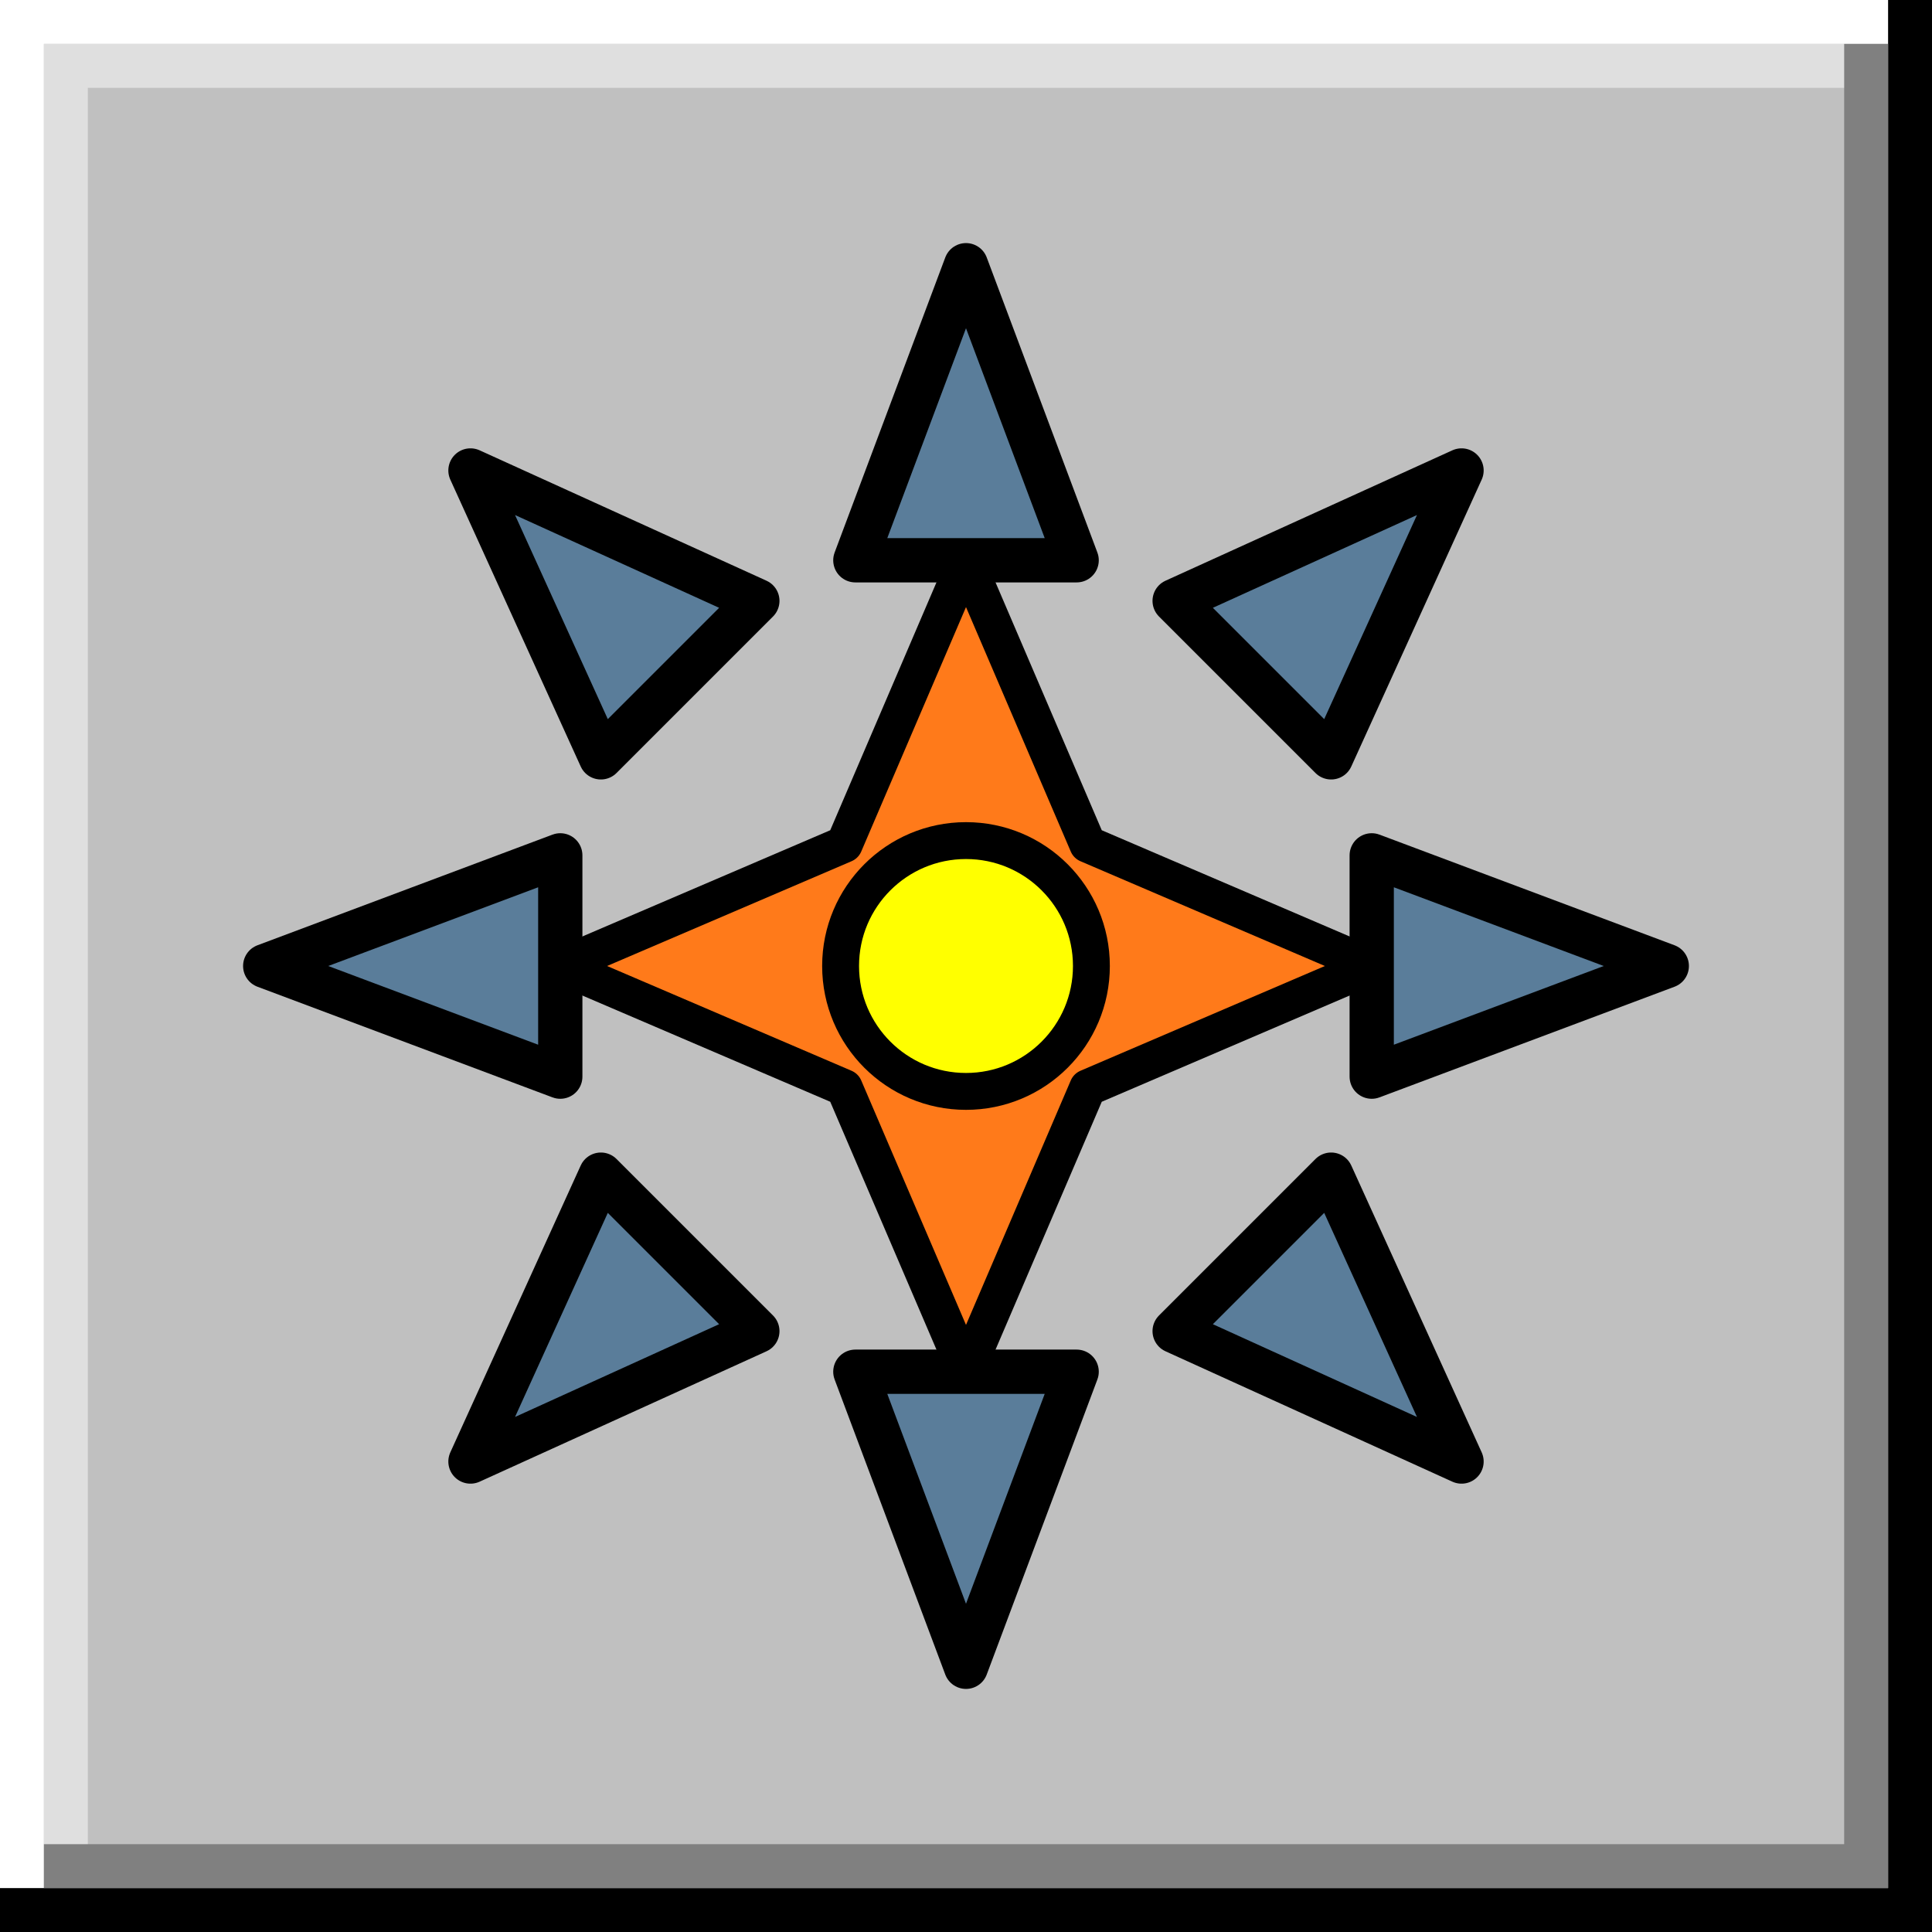
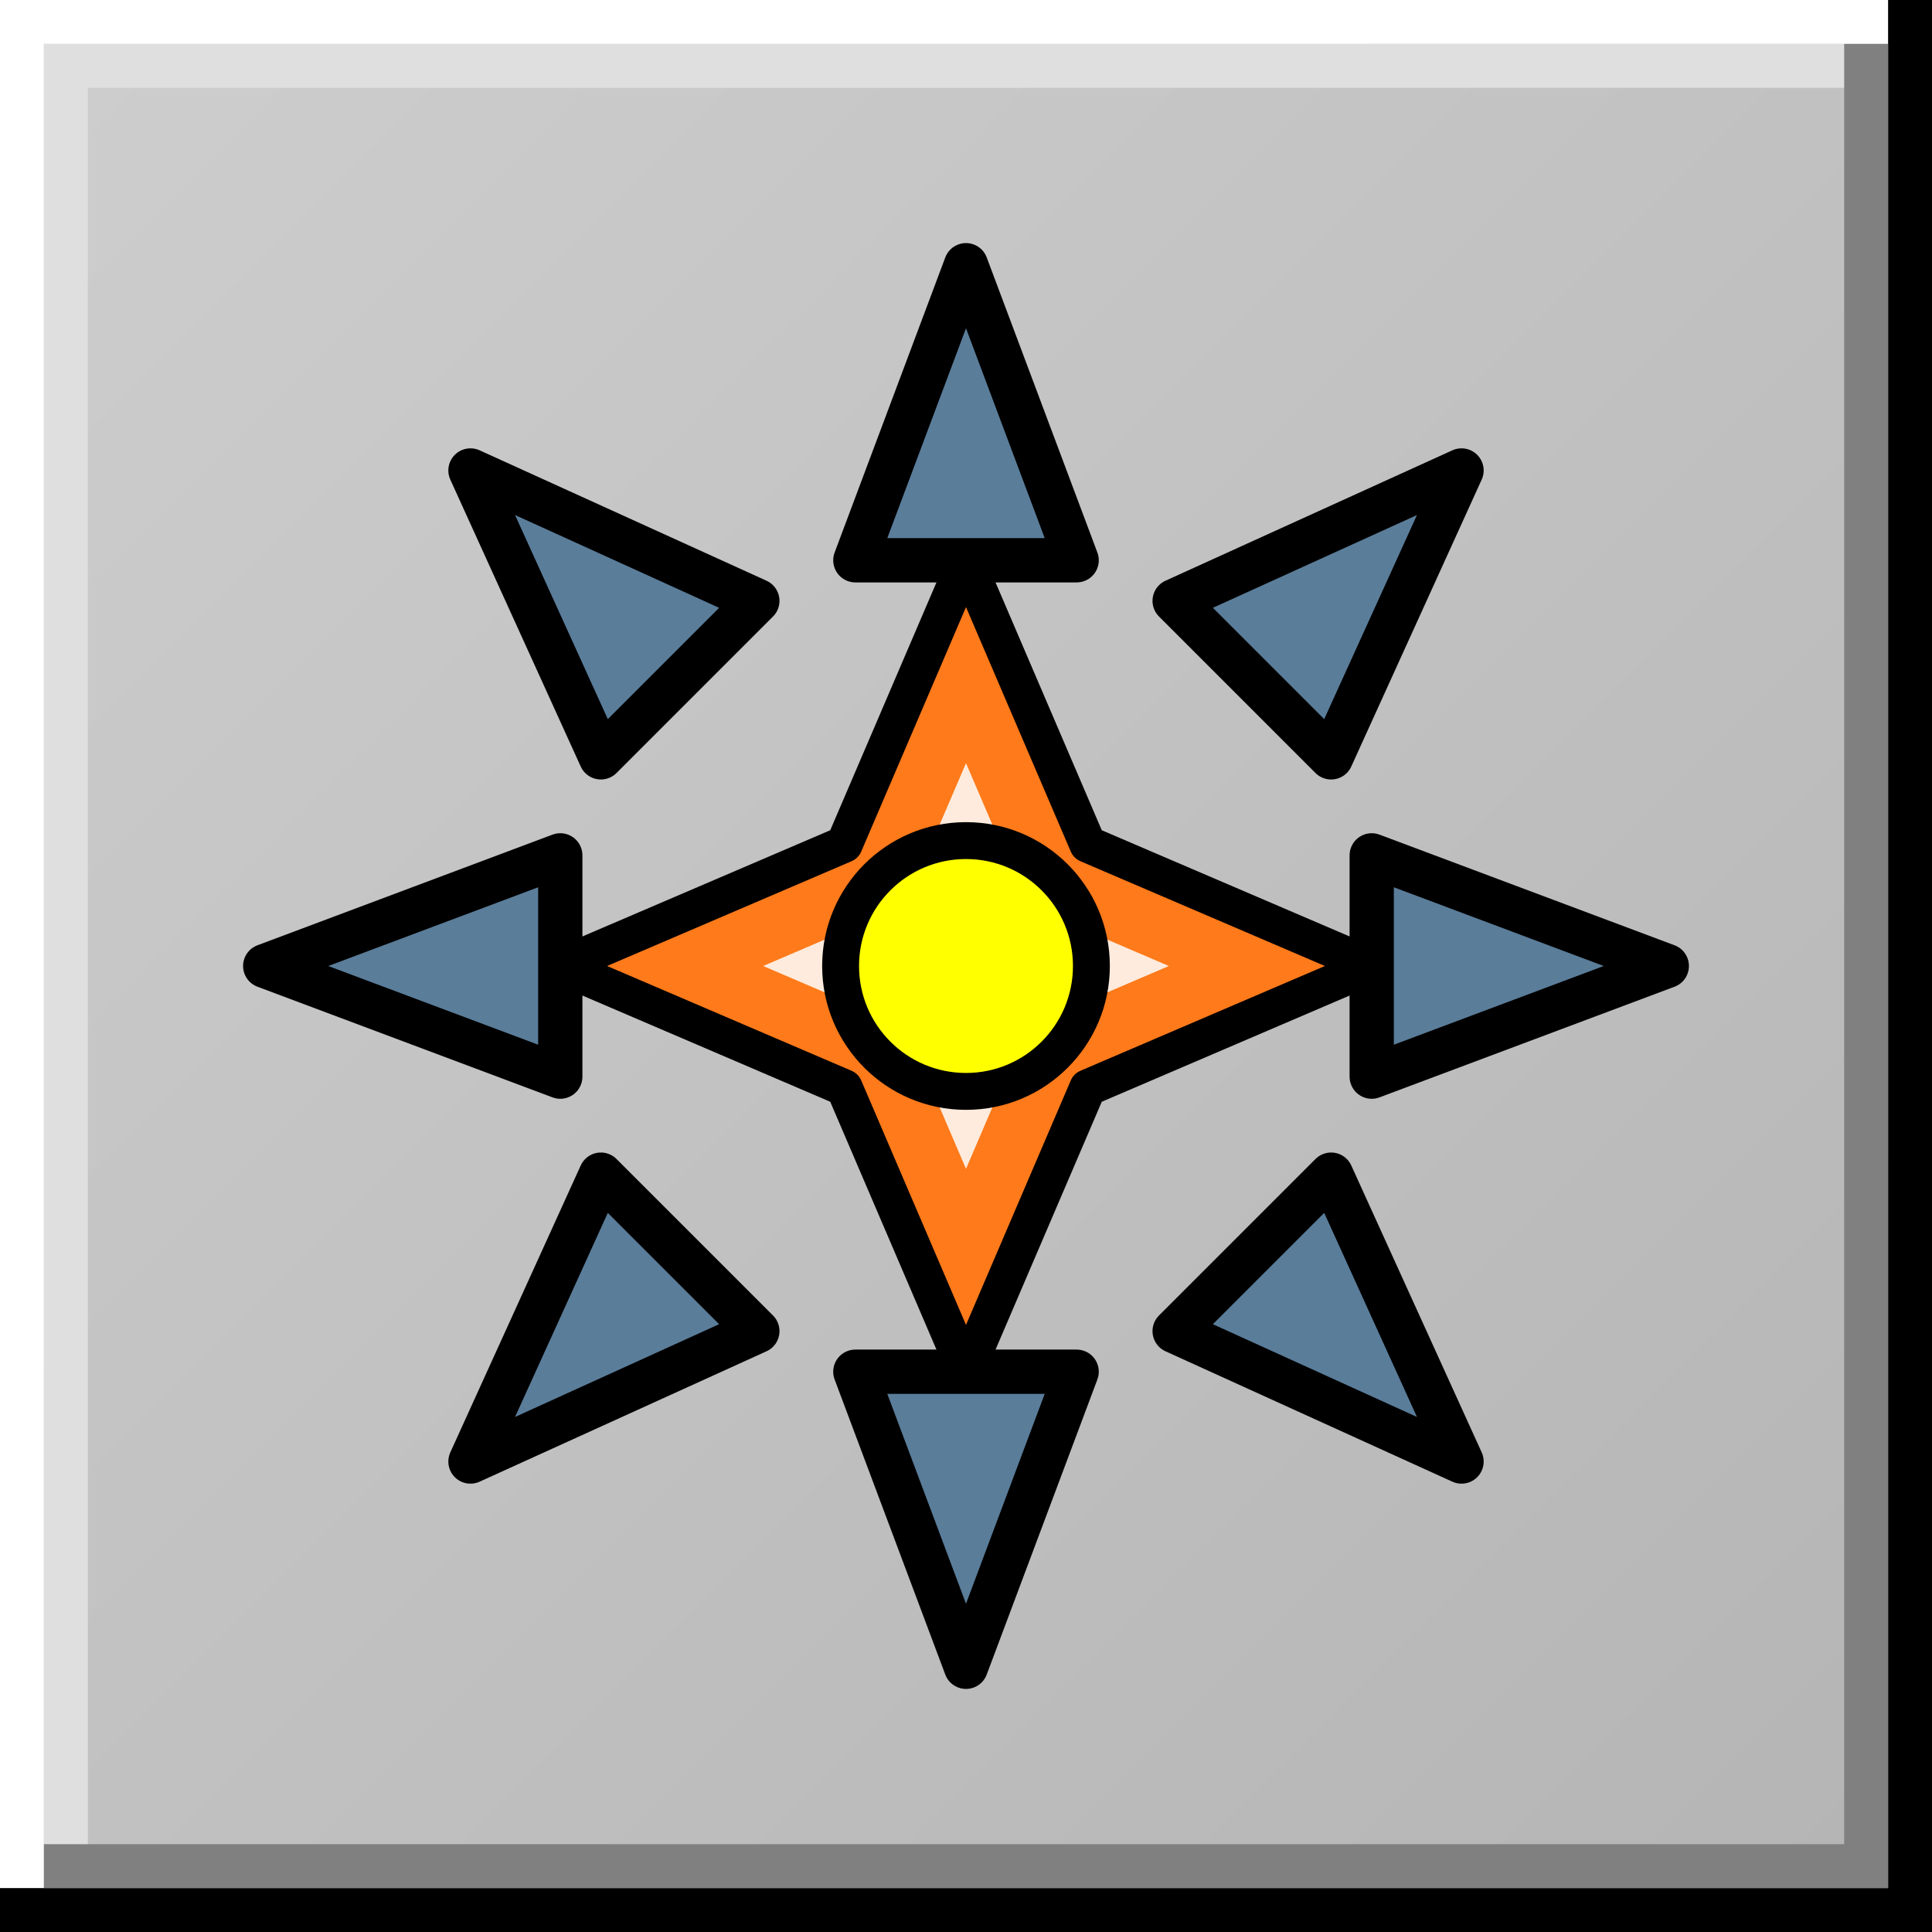
<svg xmlns="http://www.w3.org/2000/svg" viewBox="0 0 44 44">
-   <rect x="0" y="0" width="44" height="44" fill="#c0c0c0" />
+   <defs>
+     <linearGradient id="ff" x1="0" y1="0" x2="44" y2="44" gradientUnits="userSpaceOnUse">
+       <stop offset="0" stop-color="#cecece" />
+       <stop offset="1" stop-color="#b4b4b4" />
+     </linearGradient>
+   </defs>
+   <rect x="0" y="0" width="44" height="44" fill="url(#ff)" />
  <path d="M0 0 H44 V1 H1 V44 H0 Z" fill="#ffffff" />
  <path d="M1 1 H43 V2 H2 V43 H1 Z" fill="#dfdfdf" />
  <path d="M44 0 V44 H0 V43 H43 V0 Z" fill="#000000" />
  <path d="M43 1 V43 H1 V42 H42 V1 Z" fill="#808080" />
  <g transform="translate(22 22) scale(0.84) translate(-22 -22)">
    <polygon points="22,3 25,11 19,11" fill="#5a7d9a" stroke="#000000" stroke-width="1.2" stroke-linejoin="round" transform="rotate(0 22 22)" />
    <polygon points="22,3 25,11 19,11" fill="#5a7d9a" stroke="#000000" stroke-width="1.2" stroke-linejoin="round" transform="rotate(45 22 22)" />
    <polygon points="22,3 25,11 19,11" fill="#5a7d9a" stroke="#000000" stroke-width="1.2" stroke-linejoin="round" transform="rotate(90 22 22)" />
    <polygon points="22,3 25,11 19,11" fill="#5a7d9a" stroke="#000000" stroke-width="1.2" stroke-linejoin="round" transform="rotate(135 22 22)" />
    <polygon points="22,3 25,11 19,11" fill="#5a7d9a" stroke="#000000" stroke-width="1.2" stroke-linejoin="round" transform="rotate(180 22 22)" />
    <polygon points="22,3 25,11 19,11" fill="#5a7d9a" stroke="#000000" stroke-width="1.2" stroke-linejoin="round" transform="rotate(225 22 22)" />
    <polygon points="22,3 25,11 19,11" fill="#5a7d9a" stroke="#000000" stroke-width="1.2" stroke-linejoin="round" transform="rotate(270 22 22)" />
    <polygon points="22,3 25,11 19,11" fill="#5a7d9a" stroke="#000000" stroke-width="1.2" stroke-linejoin="round" transform="rotate(315 22 22)" />
    <g transform="translate(22 22) scale(1) rotate(0)">
      <polygon points="0,-11.00 3.30,-3.30 11.00,0 3.30,3.30 0,11.00 -3.30,3.30 -11.00,0 -3.30,-3.30" fill="#ff7a1a" stroke="#000000" stroke-width="1" stroke-linejoin="round" />
+       <polygon points="0,-5.50 1.65,-1.65 5.50,0 1.65,1.65 0,5.50 -1.65,1.65 -5.50,0 -1.65,-1.65" fill="#ffffff" opacity="0.85" />
    </g>
    <circle cx="22" cy="22" r="3.4" fill="#ffff00" stroke="#000000" />
  </g>
</svg>
